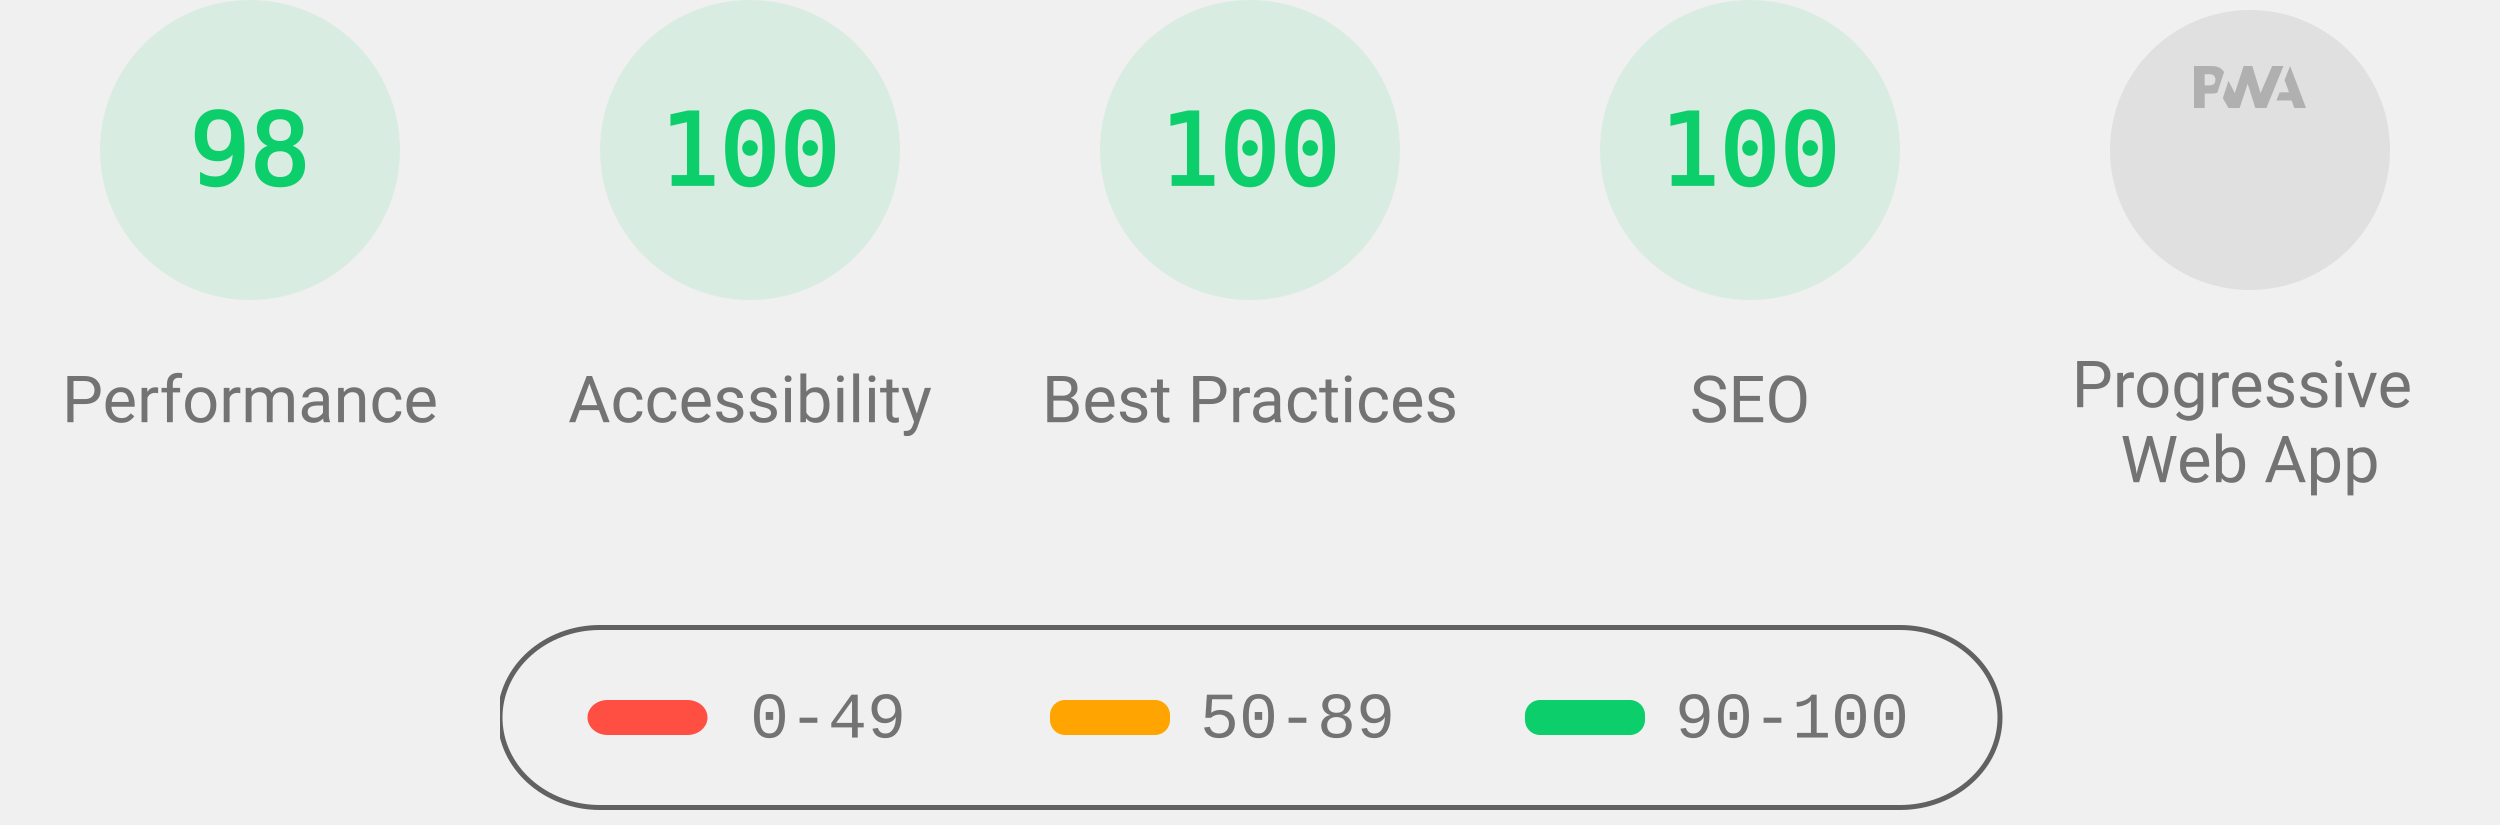
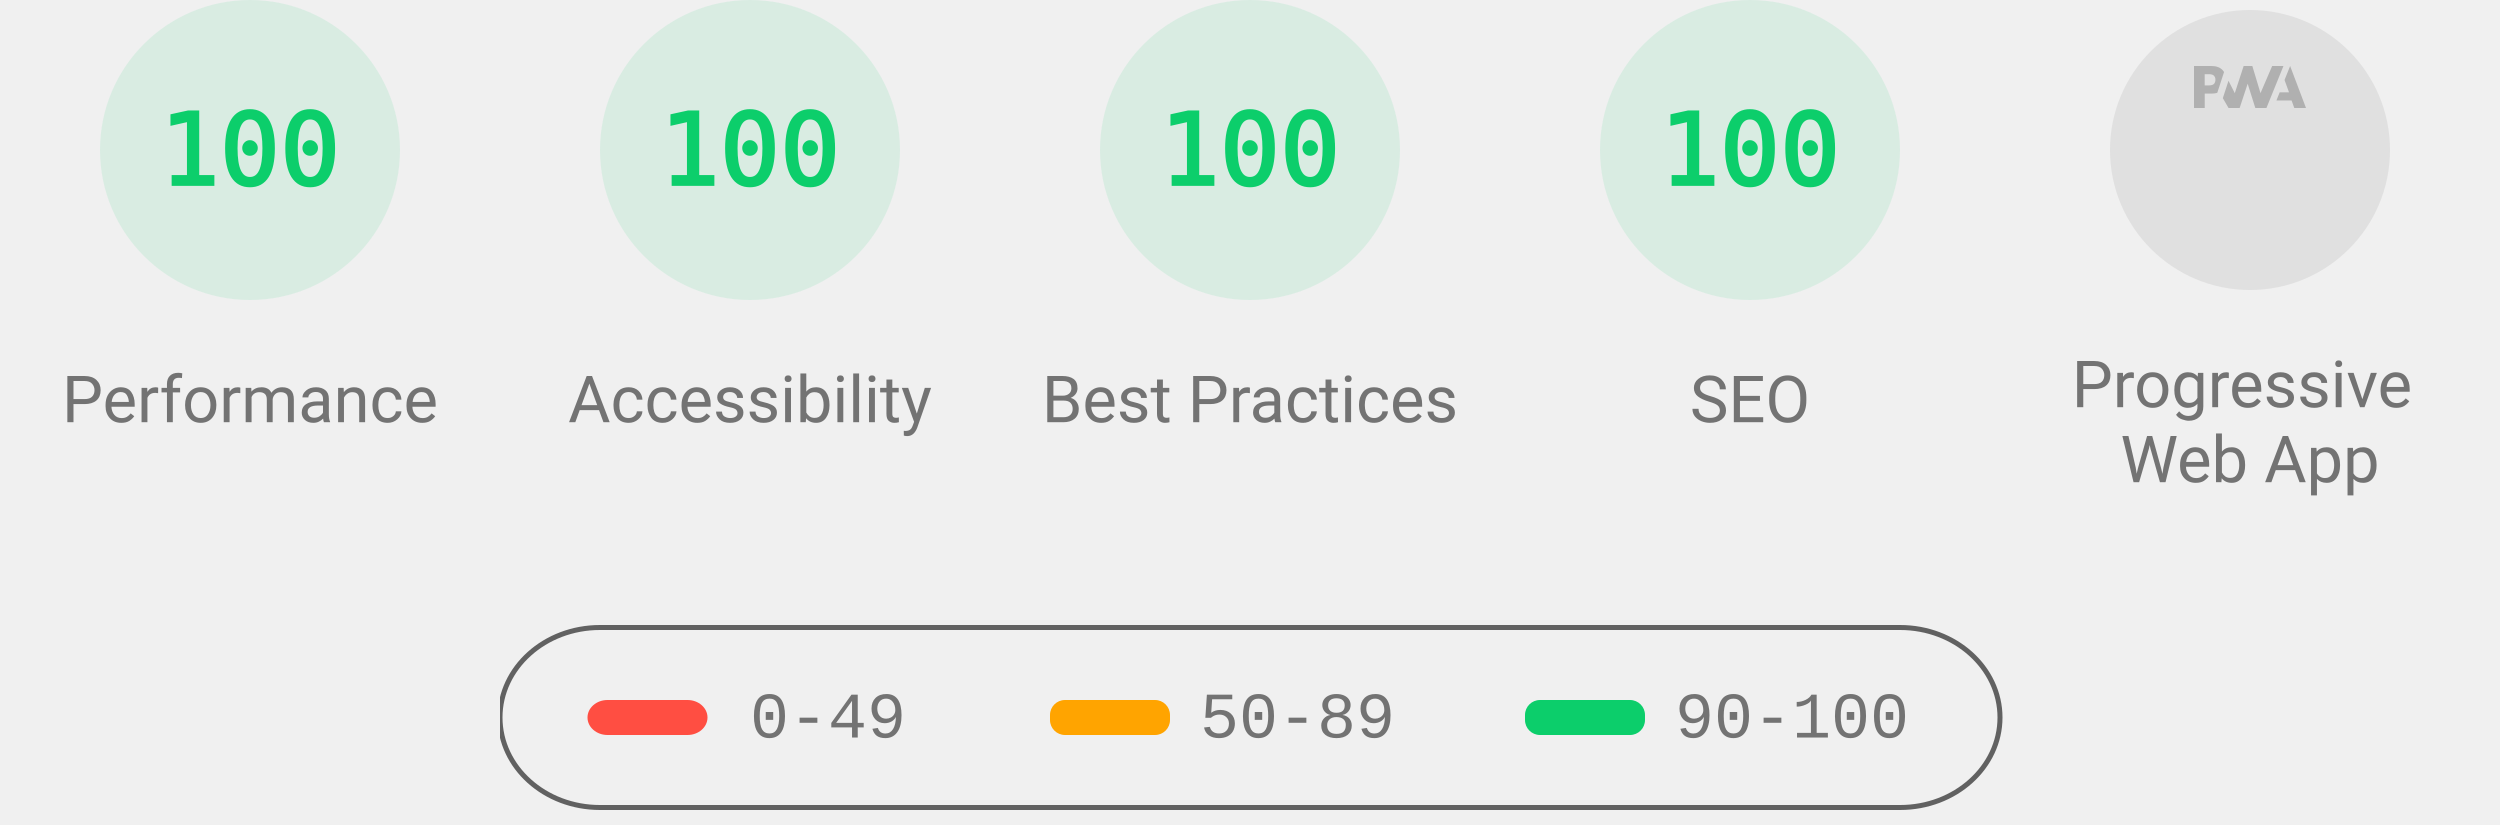
<svg xmlns="http://www.w3.org/2000/svg" class="theme--agnostic" fill="none" width="1000" height="330">
  <style>
			.gauge-base {
				opacity: 0.1
			}

			.gauge-arc {
				fill: none;
				animation-delay: 250ms;
				stroke-linecap: round;
				transform: rotate(-90deg);
				transform-origin: 100px 60px;
				animation: load-gauge 1s ease forwards
			}

			.guage-text {
				font-size: 40px;
				font-family: monospace;
				text-align: center
			}

			.guage-red {
				color: #ff4e42;
				fill: #ff4e42;
				stroke: #ff4e42
			}
			.guage-orange {
				color: #ffa400;
				fill: #ffa400;
				stroke: #ffa400
			}
			.guage-green {
				color: #0cce6b;
				fill: #0cce6b;
				stroke: #0cce6b
			}
			.theme--agnostic .guage-undefined {
				color: #5c5c5c;
				fill: #5c5c5c;
				stroke: #5c5c5c
			}
			.theme--light .guage-undefined {
				color: #1e1e1e;
				fill: #1e1e1e;
				stroke: #1e1e1e
			}
			.theme--dark .guage-undefined {
				color: #f5f5f5;
				fill: #f5f5f5;
				stroke: #f5f5f5
			}

			.guage-title {
				stroke: none;
				font-size: 26px;
				line-height: 26px;
				font-family: Roboto, Halvetica, Arial, sans-serif
			}
			.metric.guage-title {
				font-family: 'Courier New', Courier, monospace
			}
			.theme--agnostic .guage-title {
				color: #737373;
				fill: #737373
			}
			.theme--light .guage-title {
				color: #212121;
				fill: #212121
			}
			.theme--dark .guage-title {
				color: #f5f5f5;
				fill: #f5f5f5
			}

			@keyframes load-gauge {
				from {
					stroke-dasharray: 0 352.858
				}
			}
			.lh-gauge--pwa__disc {
				fill: #e0e0e0
			}
			.lh-gauge--pwa__logo {
				position: relative;
				fill: #b0b0b0
			}
			.lh-gauge--pwa__invisible {
				display: none
			}
			.lh-gauge--pwa__visible {
				display: inline
			}
			.guage-invisible {
				display: none
			}
			.lh-gauge--pwa__logo--primary-color {
				fill: #304ffe
			}
			.theme--agnostic .lh-gauge--pwa__logo--secondary-color {
				fill: #787878
			}
			.theme--light .lh-gauge--pwa__logo--secondary-color {
				fill: #3d3d3d
			}
			.theme--dark .lh-gauge--pwa__logo--secondary-color {
				fill: #d8b6b6
			}
			.theme--light #svg_2 {
				stroke: #00000022
			}
			.theme--agnostic #svg_2 {
				stroke: #616161
			}
			.theme--light #svg_2 {
				stroke: #00000022
			}
			.theme--dark #svg_2 {
				stroke: #f5f5f566
			}
		</style>
  <svg class="guage-div guage-perf guage-green" viewBox="0 0 200 200" width="200" height="200" x="0" y="0">
    <circle class="gauge-base" r="56" cx="100" cy="60" stroke-width="8" />
-     <circle class="gauge-arc guage-arc-1" r="56" cx="100" cy="60" stroke-width="8" style="stroke-dasharray: 344.821, 351.858;" />
-     <text class="guage-text" x="100px" y="60px" alignment-baseline="central" dominant-baseline="central" text-anchor="middle">98</text>
+     <circle class="gauge-arc guage-arc-1" r="56" cx="100" cy="60" stroke-width="8" style="stroke-dasharray: 351.858, 351.858;" />
+     <text class="guage-text" x="100px" y="60px" alignment-baseline="central" dominant-baseline="central" text-anchor="middle">100</text>
    <text class="guage-title" x="100px" y="160px" alignment-baseline="central" dominant-baseline="central" text-anchor="middle">Performance</text>
  </svg>
  <svg class="guage-div guage-acc guage-green" viewBox="0 0 200 200" width="200" height="200" x="200" y="0">
    <circle class="gauge-base" r="56" cx="100" cy="60" stroke-width="8" />
    <circle class="gauge-arc guage-arc-2" r="56" cx="100" cy="60" stroke-width="8" style="stroke-dasharray: 351.858, 351.858;" />
    <text class="guage-text" x="100px" y="60px" alignment-baseline="central" dominant-baseline="central" text-anchor="middle">100</text>
    <text class="guage-title" x="100px" y="160px" alignment-baseline="central" dominant-baseline="central" text-anchor="middle">Accessibility</text>
  </svg>
  <svg class="guage-div guage-best guage-green" viewBox="0 0 200 200" width="200" height="200" x="400" y="0">
    <circle class="gauge-base" r="56" cx="100" cy="60" stroke-width="8" />
    <circle class="gauge-arc guage-arc-3" r="56" cx="100" cy="60" stroke-width="8" style="stroke-dasharray: 351.858, 351.858;" />
    <text class="guage-text" x="100px" y="60px" alignment-baseline="central" dominant-baseline="central" text-anchor="middle">100</text>
    <text class="guage-title" x="100px" y="160px" alignment-baseline="central" dominant-baseline="central" text-anchor="middle">Best Practices</text>
  </svg>
  <svg class="guage-div guage-seo guage-green" viewBox="0 0 200 200" width="200" height="200" x="600" y="0">
    <circle class="gauge-base" r="56" cx="100" cy="60" stroke-width="8" />
    <circle class="gauge-arc guage-arc-4" r="56" cx="100" cy="60" stroke-width="8" style="stroke-dasharray: 351.858, 351.858;" />
    <text class="guage-text" x="100px" y="60px" alignment-baseline="central" dominant-baseline="central" text-anchor="middle">100</text>
    <text class="guage-title" x="100px" y="160px" alignment-baseline="central" dominant-baseline="central" text-anchor="middle">SEO</text>
  </svg>
  <svg class="guage-div guage-pwa " viewBox="0 0 200 200" width="200" height="200" x="800" y="0">
    <svg viewBox="0 0 60 60" width="112" height="112" x="44" y="4">
      <defs>
        <linearGradient id="lh-gauge--pwa__check-circle__gradient-0" x1="50%" y1="0%" x2="50%" y2="100%">
          <stop stop-color="#00C852" offset="0%" />
          <stop stop-color="#009688" offset="100%" />
        </linearGradient>
        <linearGradient id="lh-gauge--pwa__installable__shadow-gradient-0" x1="76.056%" x2="24.111%" y1="82.995%" y2="24.735%">
          <stop stop-color="#A5D6A7" offset="0%" />
          <stop stop-color="#80CBC4" offset="100%" />
        </linearGradient>
        <linearGradient id="lh-gauge--pwa__fast-reliable__shadow-gradient-0" x1="76.056%" y1="82.995%" x2="25.678%" y2="26.493%">
          <stop stop-color="#64B5F6" offset="0%" />
          <stop stop-color="#2979FF" offset="100%" />
        </linearGradient>
        <g id="lh-gauge--pwa__fast-reliable-badge-0">
          <circle fill="#FFFFFF" cx="10" cy="10" r="10" />
          <path fill="#304FFE" d="M10 3.58l5.25 2.34v3.5c0 3.23-2.24 6.26-5.25 7-3.01-.74-5.25-3.77-5.25-7v-3.5L10 3.58zm-.47 10.74l2.76-4.83.03-.07c.04-.08 0-.24-.22-.24h-1.64l.47-3.26h-.47l-2.7 4.77c-.02.01.05-.1-.04.05-.09.16-.1.31.18.31h1.63l-.47 3.27h.47z" />
        </g>
        <g id="lh-gauge--pwa__installable-badge-0">
          <circle fill="#FFFFFF" cx="10" cy="10" r="10" />
          <path fill="#009688" d="M10 4.167A5.835 5.835 0 0 0 4.167 10 5.835 5.835 0 0 0 10 15.833 5.835 5.835 0 0 0 15.833 10 5.835 5.835 0 0 0 10 4.167zm2.917 6.416h-2.334v2.334H9.417v-2.334H7.083V9.417h2.334V7.083h1.166v2.334h2.334v1.166z" />
        </g>
      </defs>
      <g stroke="none" fill-rule="nonzero">
        <circle class="lh-gauge--pwa__disc" cx="30" cy="30" r="30" />
        <g class="lh-gauge--pwa__logo">
          <path d="M35.66 19.39l.7-1.75h2L37.4 15 38.6 12l3.4 9h-2.51l-.58-1.61z" />
          <path d="M33.52 21l3.65-9h-2.42l-2.5 5.82L30.5 12h-1.86l-1.9 5.82-1.35-2.65-1.21 3.72L25.4 21h2.38l1.72-5.2 1.64 5.2z" />
          <path fill-rule="nonzero" d="M20.3 17.91h1.48c.45 0 .85-.05 1.2-.15l.39-1.18 1.07-3.3a2.64 2.64 0 0 0-.28-.37c-.55-.6-1.36-.91-2.42-.91H18v9h2.3V17.9zm1.96-3.84c.22.22.33.5.33.87 0 .36-.1.65-.29.87-.2.23-.59.35-1.15.35h-.86v-2.41h.87c.52 0 .89.1 1.1.32z" />
        </g>
        <rect class="lh-gauge--pwa__component lh-gauge--pwa__na-line lh-gauge--pwa__invisible" fill="#FFFFFF" x="20" y="32" width="20" height="4" rx="2" />
        <g class="lh-gauge--pwa__component lh-gauge--pwa__fast-reliable-badge lh-gauge--pwa__invisible" transform="translate(20, 29)">
          <path fill="url(#lh-gauge--pwa__fast-reliable__shadow-gradient-0)" d="M33.63 19.49A30 30 0 0 1 16.2 30.36L3 17.14 17.14 3l16.49 16.49z" />
          <use href="#lh-gauge--pwa__fast-reliable-badge-0" />
        </g>
        <g class="lh-gauge--pwa__component lh-gauge--pwa__installable-badge lh-gauge--pwa__invisible" transform="translate(20, 29)">
          <path fill="url(#lh-gauge--pwa__installable__shadow-gradient-0)" d="M33.629 19.487c-4.272 5.453-10.391 9.39-17.415 10.869L3 17.142 17.142 3 33.63 19.487z" />
          <use href="#lh-gauge--pwa__installable-badge-0" />
        </g>
        <g class="lh-gauge--pwa__component lh-gauge--pwa__fast-reliable-installable-badges lh-gauge--pwa__invisible">
          <g transform="translate(8, 29)">
            <path fill="url(#lh-gauge--pwa__fast-reliable__shadow-gradient-0)" d="M16.321 30.463L3 17.143 17.142 3l22.365 22.365A29.864 29.864 0 0 1 22 31c-1.942 0-3.84-.184-5.679-.537z" />
            <use href="#lh-gauge--pwa__fast-reliable-badge-0" />
          </g>
          <g transform="translate(32, 29)">
            <path fill="url(#lh-gauge--pwa__installable__shadow-gradient-0)" d="M25.982 11.84a30.107 30.107 0 0 1-13.08 15.203L3 17.143 17.142 3l8.84 8.84z" />
            <use href="#lh-gauge--pwa__installable-badge-0" />
          </g>
        </g>
        <g class="lh-gauge--pwa__component lh-gauge--pwa__check-circle lh-gauge--pwa__invisible" transform="translate(18, 28)">
          <circle fill="#FFFFFF" cx="12" cy="12" r="12" />
          <path fill="url(#lh-gauge--pwa__check-circle__gradient-0)" d="M12 2a10 10 0 1 0 0 20 10 10 0 0 0 0-20zm-2 15l-5-5 1.41-1.41L10 14.17l7.59-7.59L19 8l-9 9z" />
        </g>
      </g>
    </svg>
    <text class="guage-title" y="160px" alignment-baseline="central" dominant-baseline="central" text-anchor="middle">
      <tspan x="100px" dy="-6px">Progressive</tspan>
      <tspan x="100px" dy="30px">Web App</tspan>
    </text>
  </svg>
  <svg width="604" height="76" x="200" y="250">
    <g>
      <rect fill="none" id="canvas_background" height="80" width="604" y="-1" x="-1" />
      <g display="none" overflow="visible" y="0" x="0" height="100%" width="100%" id="canvasGrid">
        <rect fill="url(#gridpattern)" stroke-width="0" y="0" x="0" height="100%" width="100%" />
      </g>
    </g>
    <g>
      <rect fill-opacity="0" stroke-width="2" rx="40" id="svg_2" height="72" width="600" y="1" x="0" fill="#000000" />
      <rect stroke="#000" rx="8" id="svg_3" height="14" width="48" y="30" x="35" stroke-opacity="null" stroke-width="0" fill="#ff4e42" />
      <rect stroke="#000" rx="6" id="svg_4" height="14" width="48" y="30" x="220" stroke-opacity="null" stroke-width="0" fill="#ffa400" />
      <rect stroke="#000" rx="6" id="svg_5" height="14" width="48" y="30" x="410" stroke-opacity="null" stroke-width="0" fill="#0cce6b" />
      <text class="metric guage-title" xml:space="preserve" text-anchor="start" font-size="26" id="svg_6" y="45" x="100" stroke-opacity="null" stroke-width="0" stroke="#000">0-49</text>
      <text class="metric guage-title" xml:space="preserve" text-anchor="start" font-size="26" id="svg_7" y="45" x="280" stroke-opacity="null" stroke-width="0" stroke="#000">50-89</text>
      <text class="metric guage-title" xml:space="preserve" text-anchor="start" font-size="26" id="svg_8" y="45" x="470" stroke-opacity="null" stroke-width="0" stroke="#000">90-100</text>
    </g>
  </svg>
</svg>
